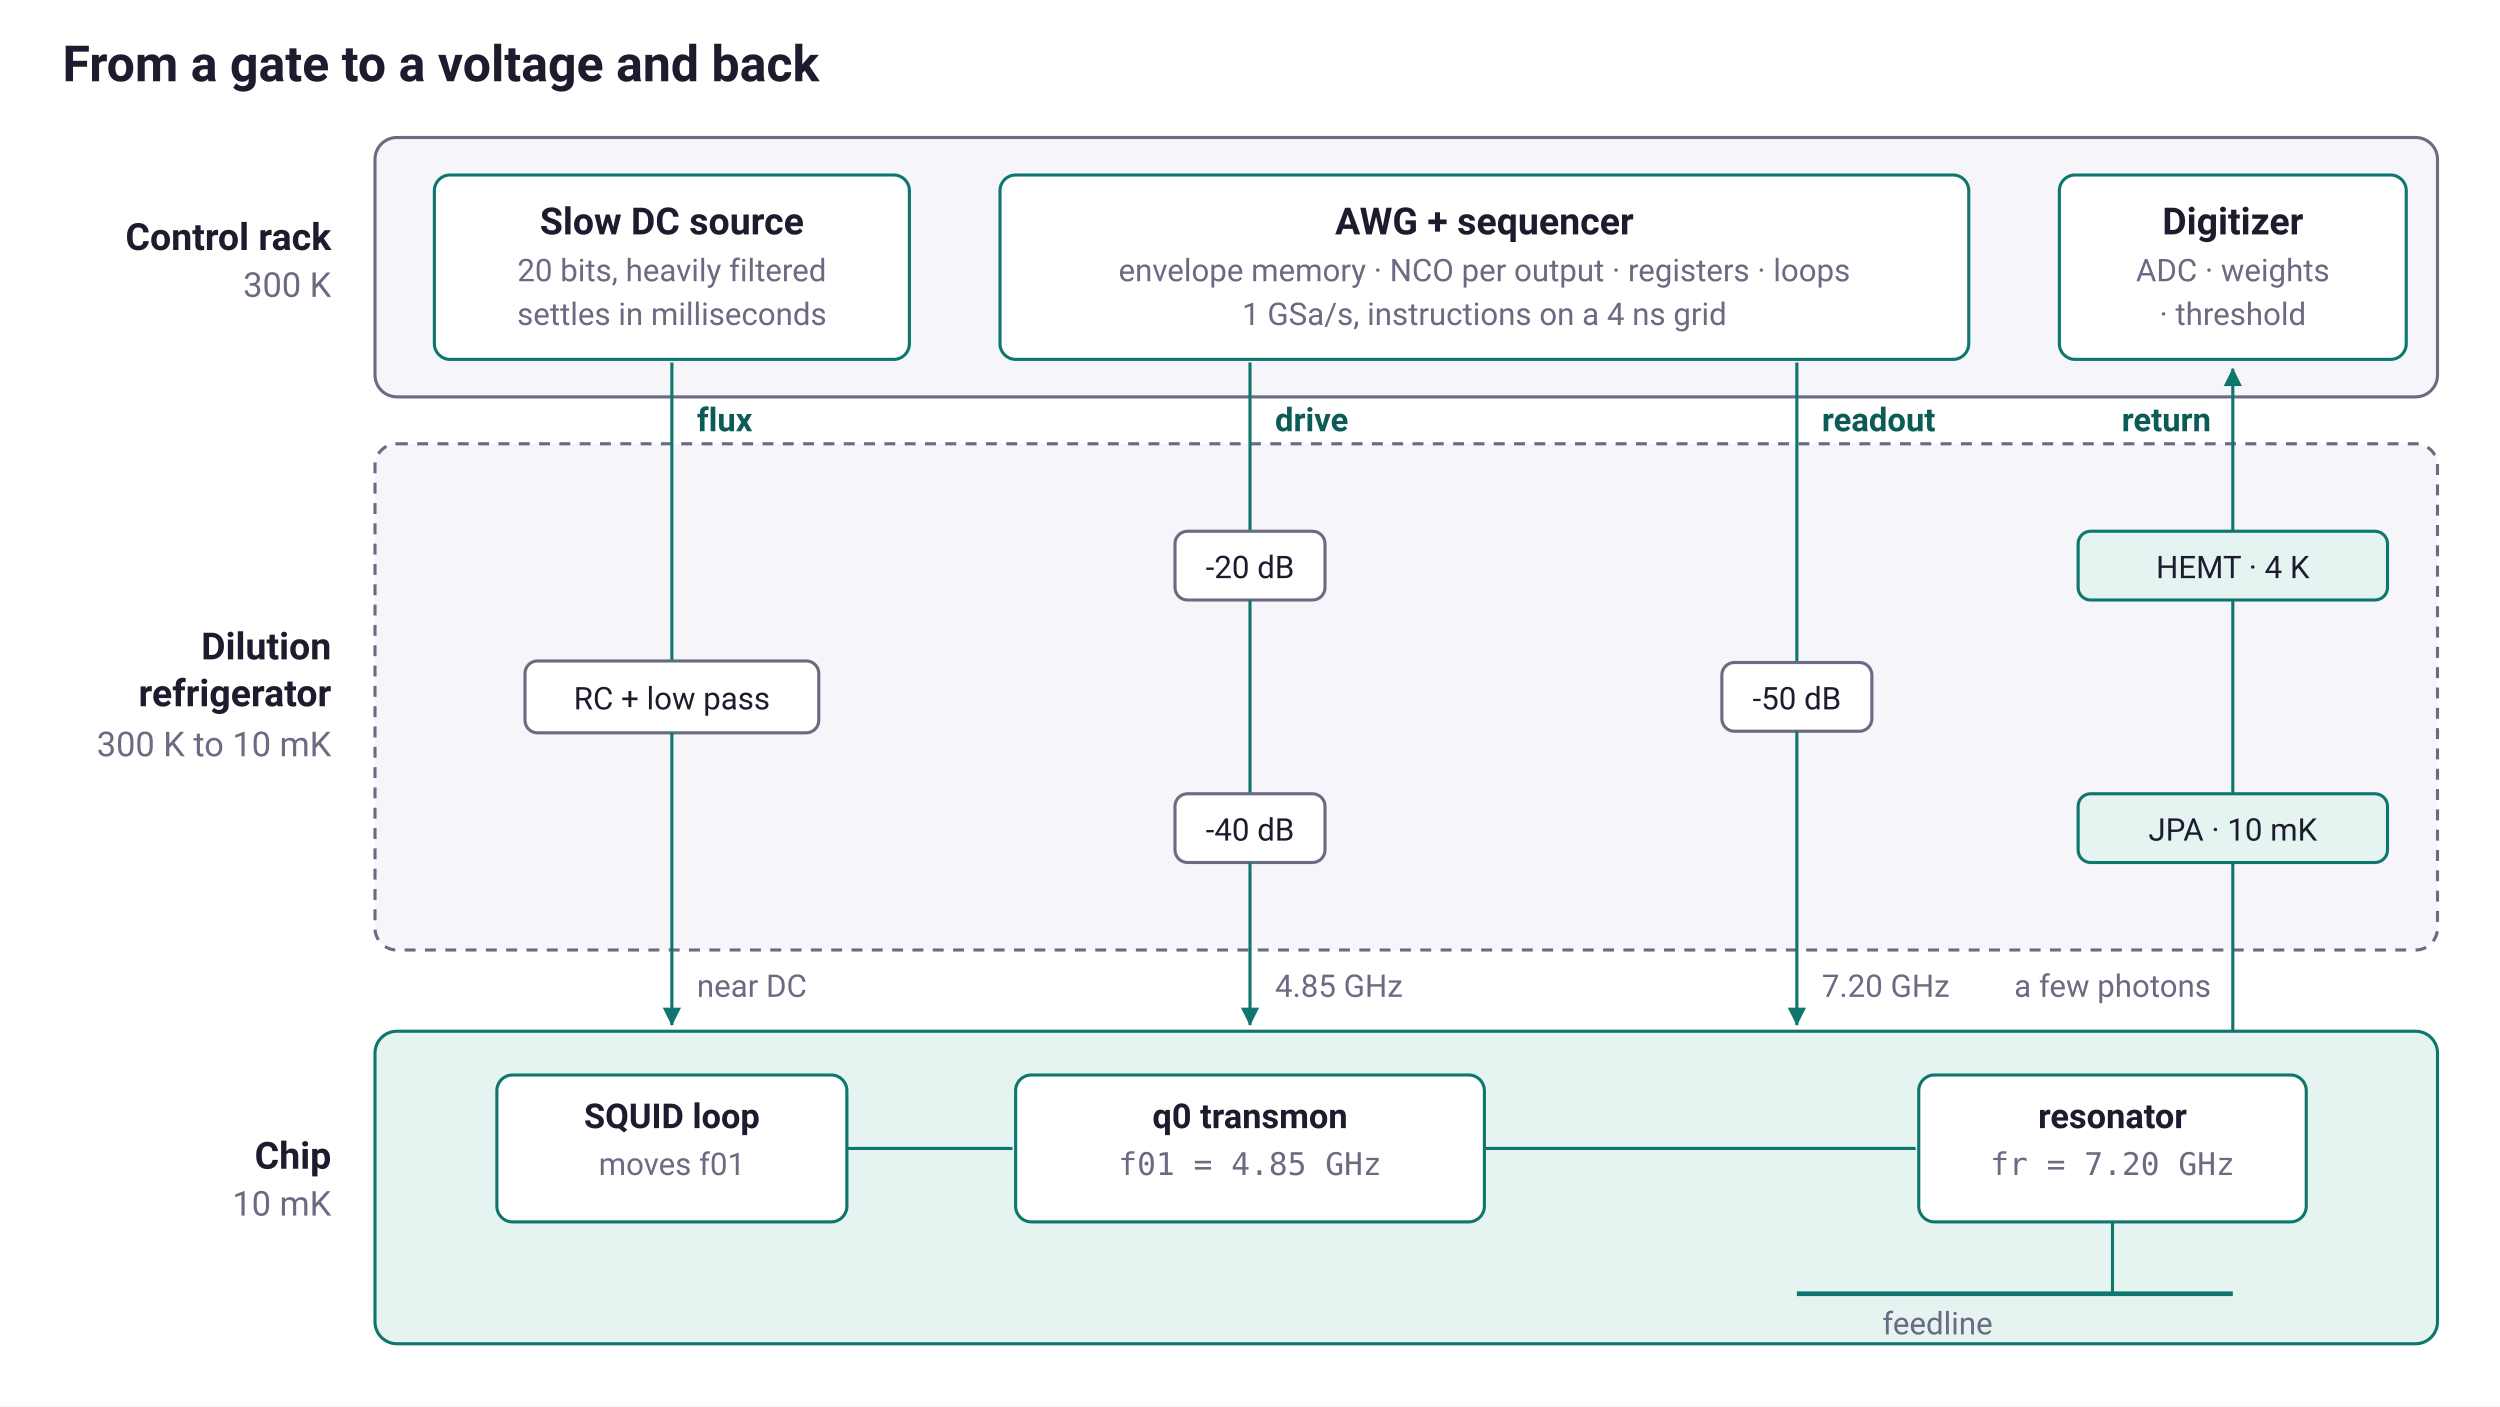
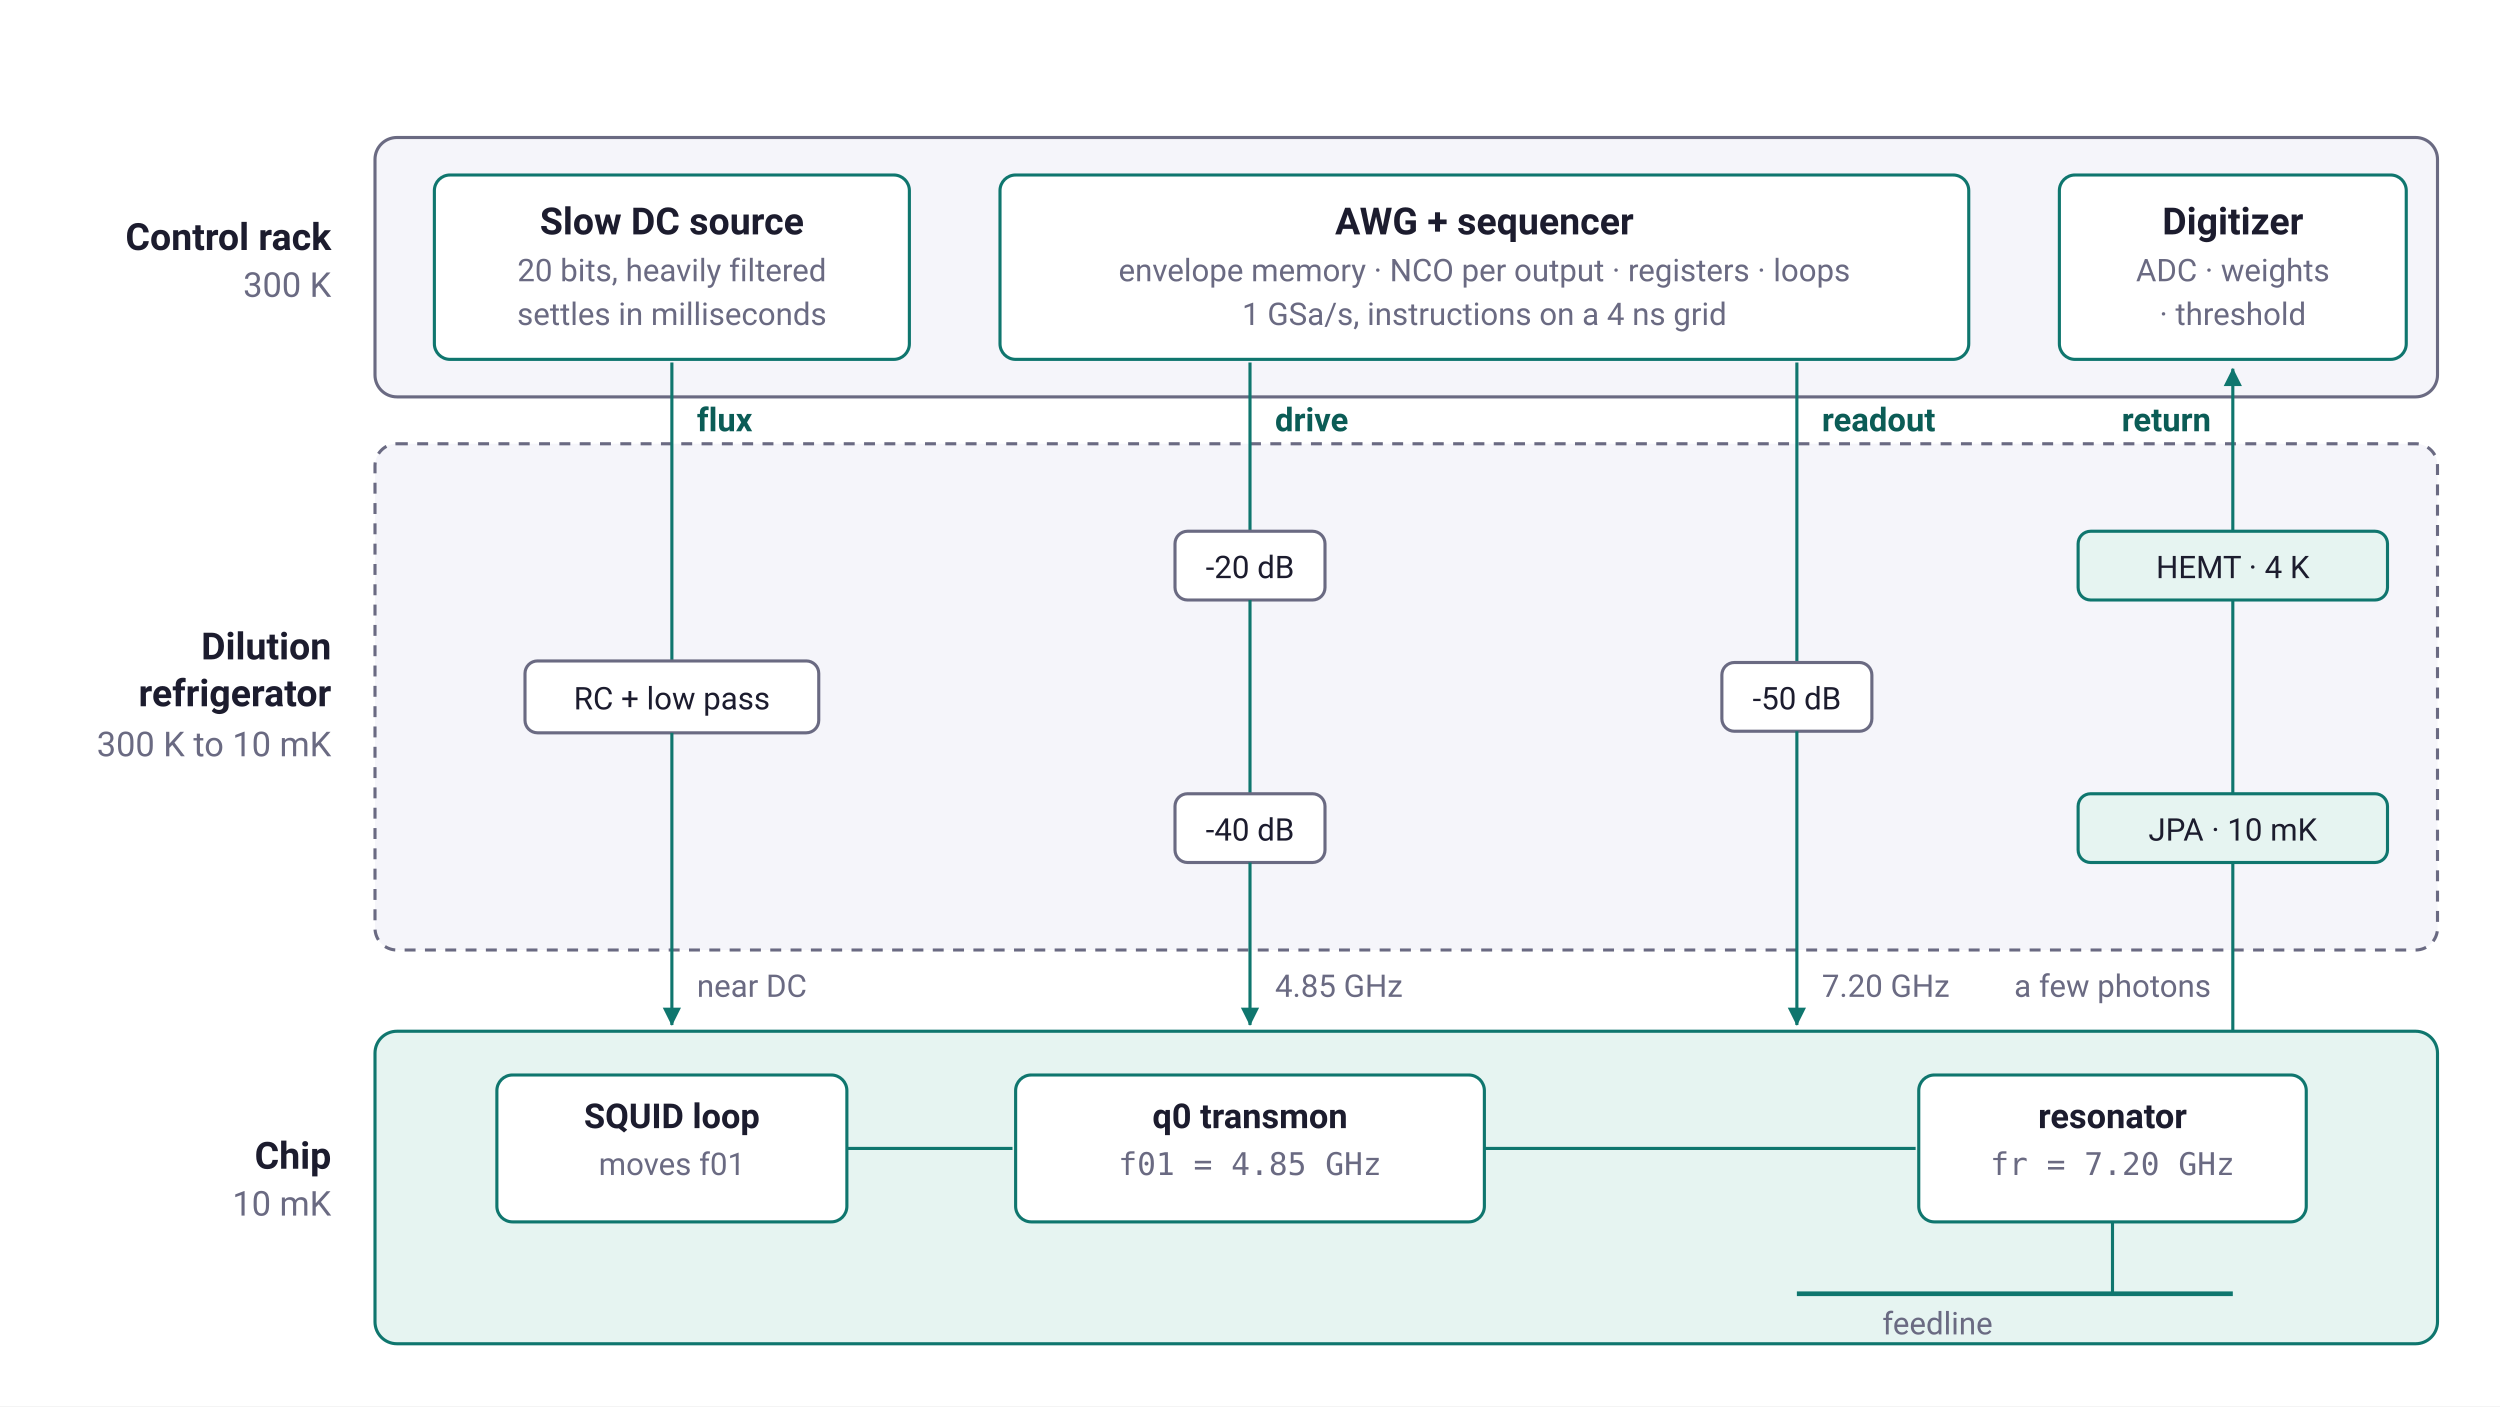
<svg xmlns="http://www.w3.org/2000/svg" viewBox="0 0 1600 900" width="1600" height="900" role="img" font-family="-apple-system, Segoe UI, Roboto, Helvetica, Arial, sans-serif">
  <defs>
    <marker id="arrow" viewBox="0 0 12 12" refX="10.5" refY="6" markerWidth="7" markerHeight="7" orient="auto">
      <path d="M1 1 L11 6 L1 11 Z" fill="#0f766e" />
    </marker>
  </defs>
  <rect width="1600" height="900" fill="#ffffff" />
-   <text x="40" y="52" font-size="32" font-weight="700" fill="#1c1c2e">From a gate to a voltage and back</text>
  <rect x="240" y="88" width="1320" height="166" rx="14" fill="#f5f5fa" stroke="#6a6a82" stroke-width="2" />
  <text x="212" y="160" font-size="24" font-weight="700" fill="#1c1c2e" text-anchor="end">Control rack</text>
  <text x="212" y="190" font-size="22" fill="#6a6a82" text-anchor="end">300 K</text>
  <rect x="278" y="112" width="304" height="118" rx="10" fill="#ffffff" stroke="#0f766e" stroke-width="2" />
  <text x="430" y="150" font-size="24" font-weight="700" fill="#1c1c2e" text-anchor="middle">Slow DC source</text>
  <text x="430" y="180" font-size="20" fill="#6a6a82" text-anchor="middle">20 bits, heavily filtered</text>
  <text x="430" y="208" font-size="20" fill="#6a6a82" text-anchor="middle">settles in milliseconds</text>
  <rect x="640" y="112" width="620" height="118" rx="10" fill="#ffffff" stroke="#0f766e" stroke-width="2" />
  <text x="950" y="150" font-size="24" font-weight="700" fill="#1c1c2e" text-anchor="middle">AWG + sequencer</text>
  <text x="950" y="180" font-size="20" fill="#6a6a82" text-anchor="middle">envelope memory · NCO per output · registers · loops</text>
  <text x="950" y="208" font-size="20" fill="#6a6a82" text-anchor="middle">1 GSa/s, instructions on a 4 ns grid</text>
  <rect x="1318" y="112" width="222" height="118" rx="10" fill="#ffffff" stroke="#0f766e" stroke-width="2" />
  <text x="1429" y="150" font-size="24" font-weight="700" fill="#1c1c2e" text-anchor="middle">Digitizer</text>
  <text x="1429" y="180" font-size="20" fill="#6a6a82" text-anchor="middle">ADC · weights</text>
  <text x="1429" y="208" font-size="20" fill="#6a6a82" text-anchor="middle">· threshold</text>
  <rect x="240" y="284" width="1320" height="324" rx="14" fill="#f5f5fa" stroke="#6a6a82" stroke-width="2" stroke-dasharray="7 6" />
  <text x="212" y="422" font-size="24" font-weight="700" fill="#1c1c2e" text-anchor="end">Dilution</text>
  <text x="212" y="452" font-size="24" font-weight="700" fill="#1c1c2e" text-anchor="end">refrigerator</text>
  <text x="212" y="484" font-size="22" fill="#6a6a82" text-anchor="end">300 K to 10 mK</text>
  <line x1="430" y1="232" x2="430" y2="423" stroke="#0f766e" stroke-width="2" />
  <rect x="336" y="423" width="188" height="46" rx="8" fill="#ffffff" stroke="#6a6a82" stroke-width="2" />
  <text x="430" y="454" font-size="20" fill="#1c1c2e" text-anchor="middle">RC + low pass</text>
  <line x1="430" y1="469" x2="430" y2="656" stroke="#0f766e" stroke-width="2" marker-end="url(#arrow)" />
  <text x="446" y="276" font-size="21" font-weight="700" fill="#0b5c56">flux</text>
  <text x="446" y="638" font-size="20" fill="#6a6a82">near DC</text>
  <line x1="800" y1="232" x2="800" y2="340" stroke="#0f766e" stroke-width="2" />
  <rect x="752" y="340" width="96" height="44" rx="8" fill="#ffffff" stroke="#6a6a82" stroke-width="2" />
  <text x="800" y="370" font-size="20" fill="#1c1c2e" text-anchor="middle">-20 dB</text>
  <line x1="800" y1="384" x2="800" y2="508" stroke="#0f766e" stroke-width="2" />
  <rect x="752" y="508" width="96" height="44" rx="8" fill="#ffffff" stroke="#6a6a82" stroke-width="2" />
  <text x="800" y="538" font-size="20" fill="#1c1c2e" text-anchor="middle">-40 dB</text>
  <line x1="800" y1="552" x2="800" y2="656" stroke="#0f766e" stroke-width="2" marker-end="url(#arrow)" />
  <text x="816" y="276" font-size="21" font-weight="700" fill="#0b5c56">drive</text>
  <text x="816" y="638" font-size="20" fill="#6a6a82">4.85 GHz</text>
  <line x1="1150" y1="232" x2="1150" y2="424" stroke="#0f766e" stroke-width="2" />
  <rect x="1102" y="424" width="96" height="44" rx="8" fill="#ffffff" stroke="#6a6a82" stroke-width="2" />
  <text x="1150" y="454" font-size="20" fill="#1c1c2e" text-anchor="middle">-50 dB</text>
  <line x1="1150" y1="468" x2="1150" y2="656" stroke="#0f766e" stroke-width="2" marker-end="url(#arrow)" />
  <text x="1166" y="276" font-size="21" font-weight="700" fill="#0b5c56">readout</text>
  <text x="1415" y="276" font-size="21" font-weight="700" fill="#0b5c56" text-anchor="end">return</text>
  <text x="1166" y="638" font-size="20" fill="#6a6a82">7.20 GHz</text>
  <line x1="1429" y1="660" x2="1429" y2="552" stroke="#0f766e" stroke-width="2" />
  <rect x="1330" y="508" width="198" height="44" rx="8" fill="#e6f4f1" stroke="#0f766e" stroke-width="2" />
  <text x="1429" y="538" font-size="20" fill="#1c1c2e" text-anchor="middle">JPA · 10 mK</text>
  <line x1="1429" y1="508" x2="1429" y2="384" stroke="#0f766e" stroke-width="2" />
  <rect x="1330" y="340" width="198" height="44" rx="8" fill="#e6f4f1" stroke="#0f766e" stroke-width="2" />
  <text x="1429" y="370" font-size="20" fill="#1c1c2e" text-anchor="middle">HEMT · 4 K</text>
  <line x1="1429" y1="340" x2="1429" y2="236" stroke="#0f766e" stroke-width="2" marker-end="url(#arrow)" />
  <text x="1415" y="638" font-size="20" fill="#6a6a82" text-anchor="end">a few photons</text>
  <rect x="240" y="660" width="1320" height="200" rx="14" fill="#e6f4f1" stroke="#0f766e" stroke-width="2" />
  <text x="212" y="748" font-size="24" font-weight="700" fill="#1c1c2e" text-anchor="end">Chip</text>
  <text x="212" y="778" font-size="22" fill="#6a6a82" text-anchor="end">10 mK</text>
  <rect x="318" y="688" width="224" height="94" rx="10" fill="#ffffff" stroke="#0f766e" stroke-width="2" />
  <text x="430" y="722" font-size="22" font-weight="700" fill="#1c1c2e" text-anchor="middle">SQUID loop</text>
  <text x="430" y="752" font-size="20" fill="#6a6a82" text-anchor="middle">moves f01</text>
  <line x1="542" y1="735" x2="648" y2="735" stroke="#0f766e" stroke-width="2" />
  <rect x="650" y="688" width="300" height="94" rx="10" fill="#ffffff" stroke="#0f766e" stroke-width="2" />
  <text x="800" y="722" font-size="22" font-weight="700" fill="#1c1c2e" text-anchor="middle">q0 transmon</text>
  <text x="800" y="752" font-size="20" fill="#6a6a82" text-anchor="middle" font-family="ui-monospace, SFMono-Regular, Menlo, Consolas, monospace">f01 = 4.85 GHz</text>
  <line x1="950" y1="735" x2="1226" y2="735" stroke="#0f766e" stroke-width="2" />
  <rect x="1228" y="688" width="248" height="94" rx="10" fill="#ffffff" stroke="#0f766e" stroke-width="2" />
  <text x="1352" y="722" font-size="22" font-weight="700" fill="#1c1c2e" text-anchor="middle">resonator</text>
  <text x="1352" y="752" font-size="20" fill="#6a6a82" text-anchor="middle" font-family="ui-monospace, SFMono-Regular, Menlo, Consolas, monospace">fr = 7.20 GHz</text>
  <line x1="1352" y1="782" x2="1352" y2="828" stroke="#0f766e" stroke-width="2" />
  <line x1="1150" y1="828" x2="1429" y2="828" stroke="#0f766e" stroke-width="3" />
  <text x="1240" y="854" font-size="20" fill="#6a6a82" text-anchor="middle">feedline</text>
</svg>
